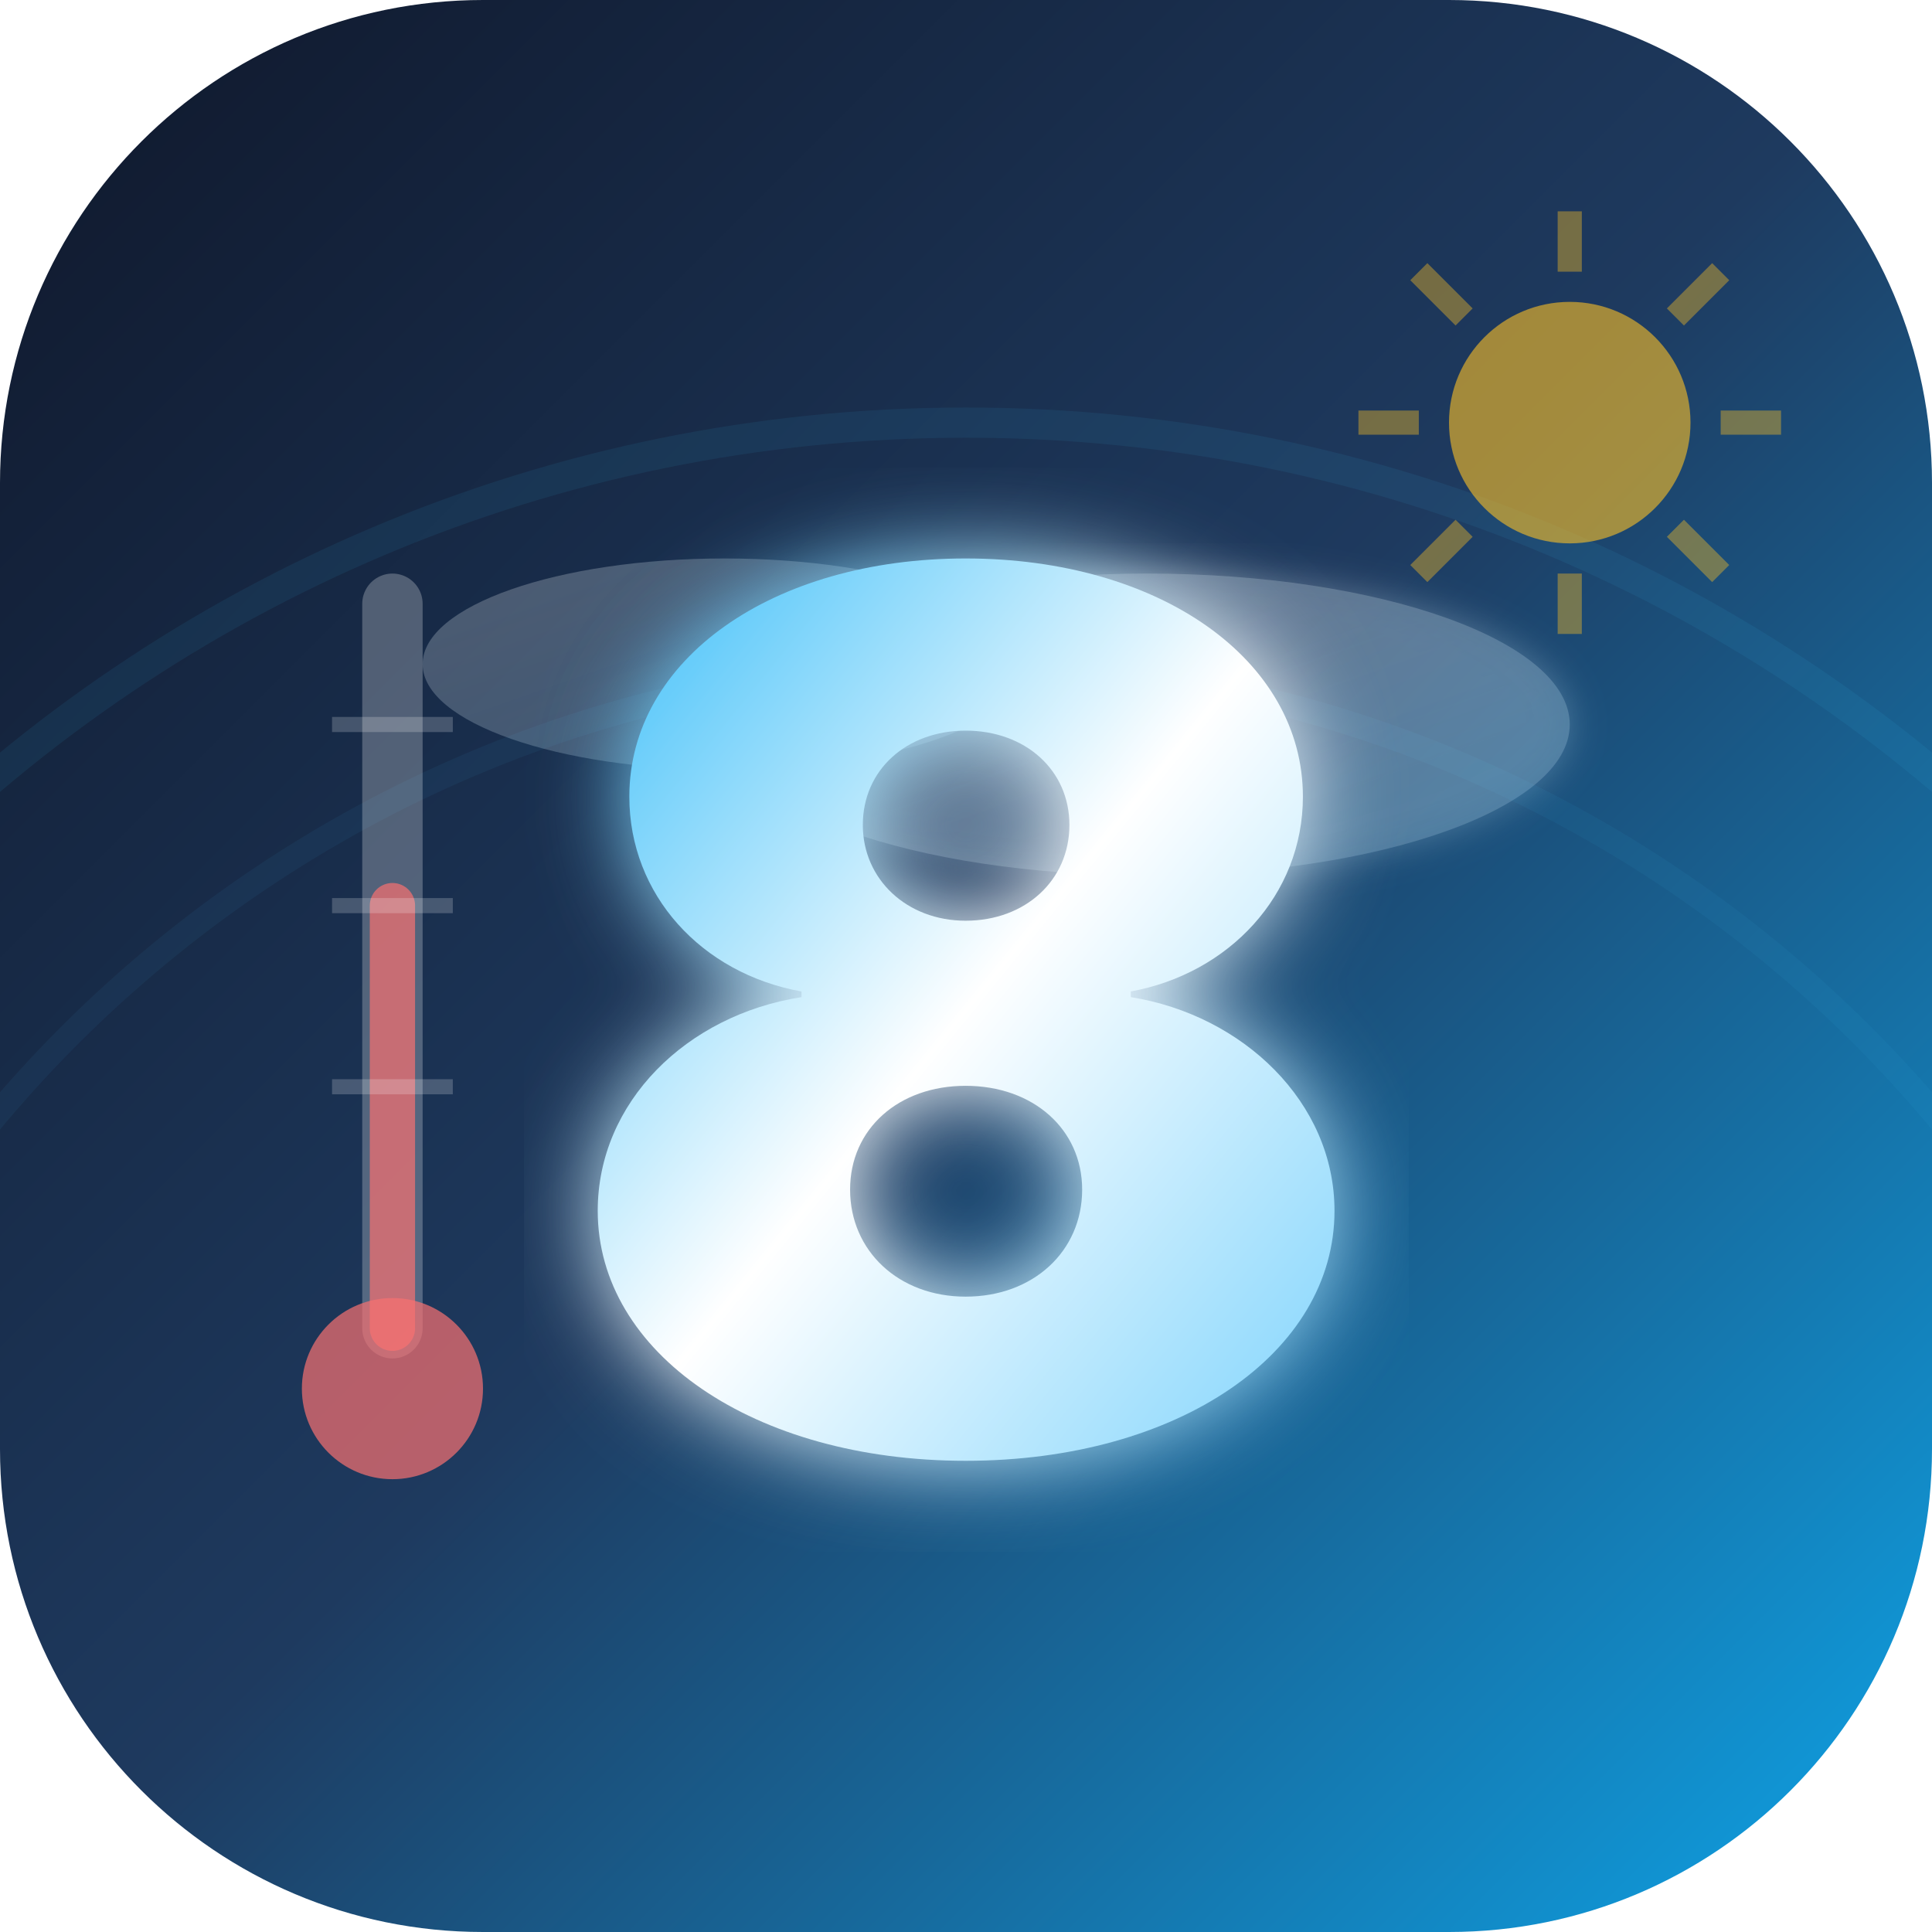
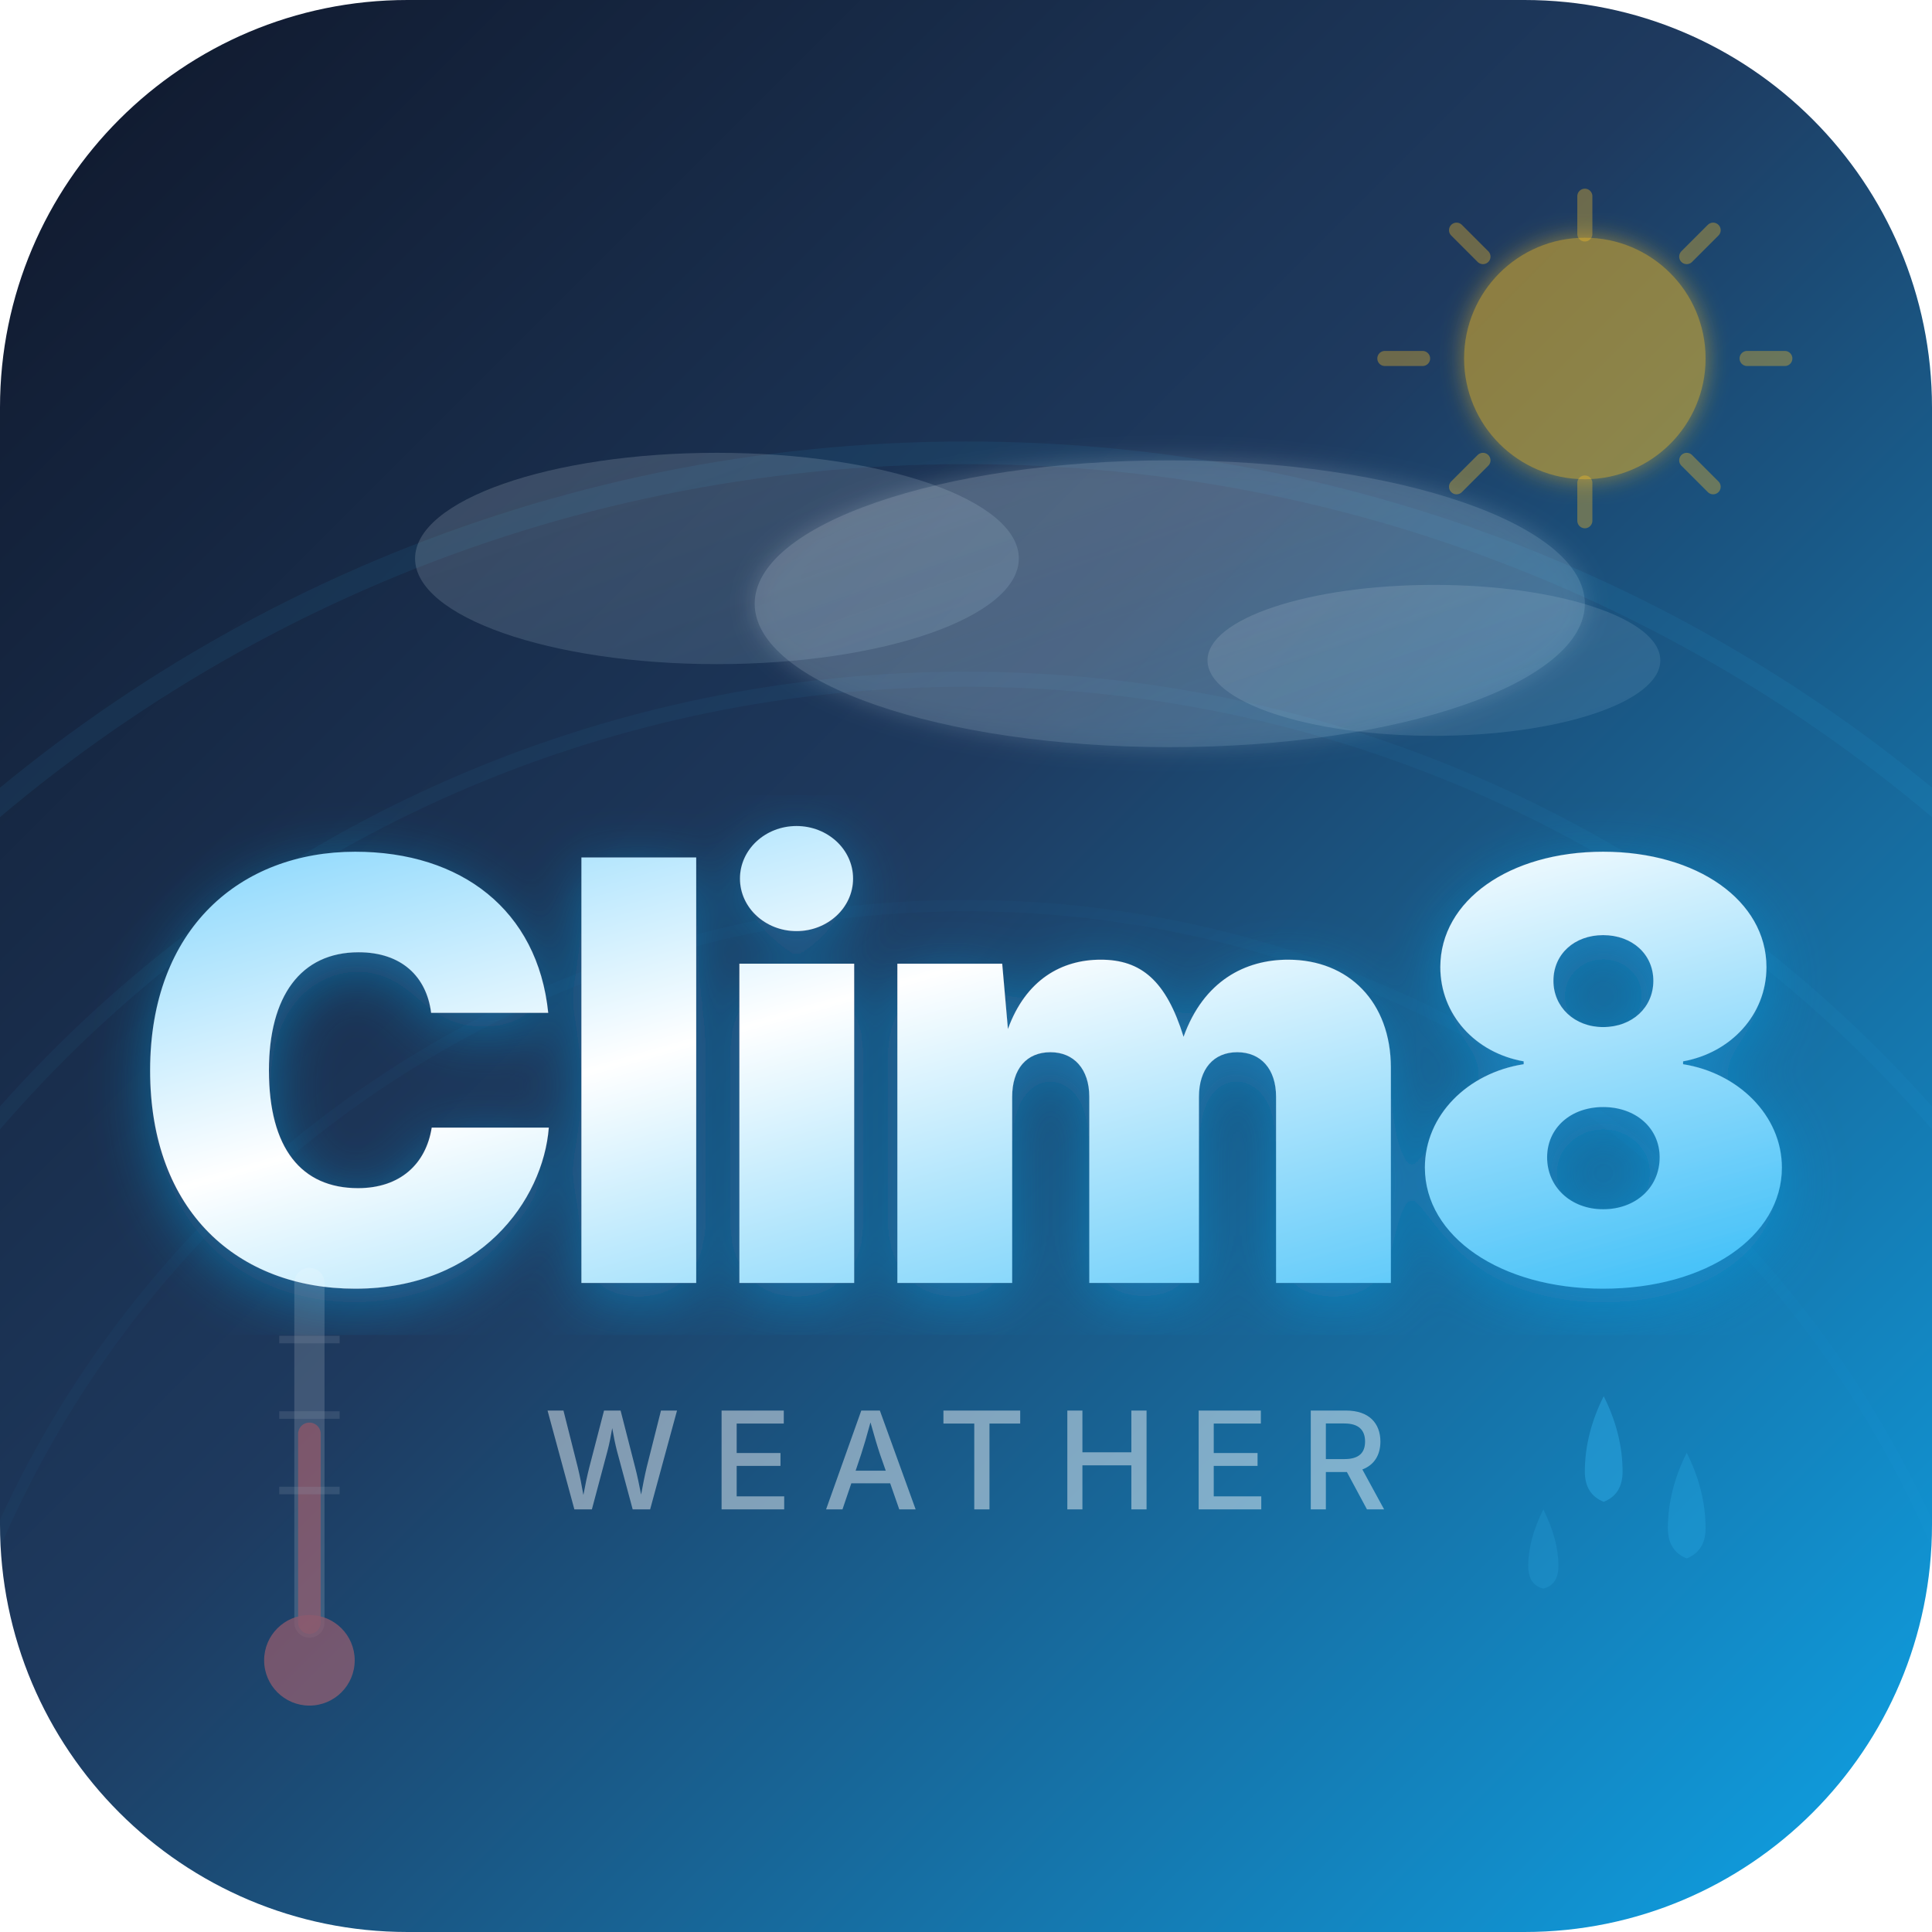
- <svg xmlns="http://www.w3.org/2000/svg" viewBox="0 0 64 64">
+ <svg xmlns="http://www.w3.org/2000/svg" viewBox="0 0 512 512">
  <defs>
    <linearGradient id="bg" x1="0%" y1="0%" x2="100%" y2="100%">
      <stop offset="0%" style="stop-color:#0f172a;stop-opacity:1" />
-       <stop offset="50%" style="stop-color:#1e3a5f;stop-opacity:1" />
+       <stop offset="45%" style="stop-color:#1e3a5f;stop-opacity:1" />
      <stop offset="100%" style="stop-color:#0ea5e9;stop-opacity:1" />
    </linearGradient>
-     <linearGradient id="eight" x1="0%" y1="0%" x2="100%" y2="100%">
-       <stop offset="0%" style="stop-color:#38bdf8;stop-opacity:1" />
-       <stop offset="50%" style="stop-color:#ffffff;stop-opacity:1" />
-       <stop offset="100%" style="stop-color:#7dd3fc;stop-opacity:1" />
+     <linearGradient id="textGrad" x1="0%" y1="0%" x2="100%" y2="100%">
+       <stop offset="0%" style="stop-color:#7dd3fc;stop-opacity:1" />
+       <stop offset="40%" style="stop-color:#ffffff;stop-opacity:1" />
+       <stop offset="100%" style="stop-color:#38bdf8;stop-opacity:1" />
    </linearGradient>
    <linearGradient id="cloud" x1="0%" y1="0%" x2="100%" y2="100%">
-       <stop offset="0%" style="stop-color:#ffffff;stop-opacity:0.95" />
-       <stop offset="100%" style="stop-color:#bae6fd;stop-opacity:0.8" />
+       <stop offset="0%" style="stop-color:#ffffff;stop-opacity:0.9" />
+       <stop offset="100%" style="stop-color:#bae6fd;stop-opacity:0.7" />
    </linearGradient>
    <filter id="glow">
-       <feGaussianBlur stdDeviation="1.5" result="blur" />
+       <feGaussianBlur stdDeviation="6" result="blur" />
      <feMerge>
        <feMergeNode in="blur" />
        <feMergeNode in="SourceGraphic" />
      </feMerge>
    </filter>
    <filter id="softglow">
-       <feGaussianBlur stdDeviation="0.6" result="blur" />
+       <feGaussianBlur stdDeviation="3" result="blur" />
      <feMerge>
        <feMergeNode in="blur" />
        <feMergeNode in="SourceGraphic" />
      </feMerge>
    </filter>
+     <filter id="txtShadow">
+       <feDropShadow dx="0" dy="4" stdDeviation="8" flood-color="#0ea5e9" flood-opacity="0.5" />
+     </filter>
  </defs>
-   <rect width="64" height="64" rx="16" fill="url(#bg)" />
-   <circle cx="32" cy="64" r="50" fill="none" stroke="rgba(56,189,248,0.08)" stroke-width="1" />
-   <circle cx="32" cy="64" r="42" fill="none" stroke="rgba(56,189,248,0.06)" stroke-width="0.8" />
-   <ellipse cx="38" cy="24" rx="14" ry="5" fill="url(#cloud)" opacity="0.35" filter="url(#softglow)" />
-   <ellipse cx="24" cy="22" rx="10" ry="3.5" fill="url(#cloud)" opacity="0.25" />
-   <text x="32" y="48" text-anchor="middle" font-family="'Inter','SF Pro Display',system-ui,sans-serif" font-weight="900" font-size="40" fill="url(#eight)" filter="url(#glow)" letter-spacing="-2">8</text>
-   <line x1="13" y1="20" x2="13" y2="44" stroke="rgba(255,255,255,0.25)" stroke-width="2" stroke-linecap="round" />
-   <circle cx="13" cy="46" r="3" fill="#f87171" opacity="0.7" />
-   <line x1="13" y1="30" x2="13" y2="44" stroke="#f87171" stroke-width="1.5" stroke-linecap="round" opacity="0.7" />
-   <line x1="11" y1="24" x2="15" y2="24" stroke="rgba(255,255,255,0.2)" stroke-width="0.5" />
-   <line x1="11" y1="30" x2="15" y2="30" stroke="rgba(255,255,255,0.2)" stroke-width="0.5" />
-   <line x1="11" y1="36" x2="15" y2="36" stroke="rgba(255,255,255,0.2)" stroke-width="0.5" />
-   <circle cx="52" cy="14" r="4" fill="#fbbf24" opacity="0.6" />
-   <g stroke="#fbbf24" stroke-width="0.8" opacity="0.4">
-     <line x1="52" y1="7" x2="52" y2="9" />
-     <line x1="52" y1="19" x2="52" y2="21" />
-     <line x1="45" y1="14" x2="47" y2="14" />
-     <line x1="57" y1="14" x2="59" y2="14" />
-     <line x1="47" y1="9" x2="48.5" y2="10.5" />
-     <line x1="55.5" y1="17.5" x2="57" y2="19" />
-     <line x1="47" y1="19" x2="48.5" y2="17.5" />
-     <line x1="55.5" y1="10.5" x2="57" y2="9" />
+   <rect width="512" height="512" rx="108" fill="url(#bg)" />
+   <circle cx="256" cy="520" r="400" fill="none" stroke="rgba(56,189,248,0.07)" stroke-width="6" />
+   <circle cx="256" cy="520" r="340" fill="none" stroke="rgba(56,189,248,0.05)" stroke-width="4" />
+   <circle cx="256" cy="520" r="280" fill="none" stroke="rgba(56,189,248,0.03)" stroke-width="3" />
+   <ellipse cx="310" cy="160" rx="110" ry="38" fill="url(#cloud)" opacity="0.25" filter="url(#softglow)" />
+   <ellipse cx="190" cy="148" rx="80" ry="28" fill="url(#cloud)" opacity="0.18" />
+   <ellipse cx="380" cy="175" rx="60" ry="20" fill="url(#cloud)" opacity="0.15" />
+   <circle cx="420" cy="95" r="32" fill="#fbbf24" opacity="0.5" filter="url(#softglow)" />
+   <g stroke="#fbbf24" stroke-width="4" opacity="0.35" stroke-linecap="round">
+     <line x1="420" y1="52" x2="420" y2="62" />
+     <line x1="420" y1="128" x2="420" y2="138" />
+     <line x1="377" y1="95" x2="367" y2="95" />
+     <line x1="463" y1="95" x2="473" y2="95" />
+     <line x1="393" y1="68" x2="386" y2="61" />
+     <line x1="447" y1="122" x2="454" y2="129" />
+     <line x1="393" y1="122" x2="386" y2="129" />
+     <line x1="447" y1="68" x2="454" y2="61" />
+   </g>
+   <text x="256" y="340" text-anchor="middle" font-family="'Inter','SF Pro Display','Segoe UI',system-ui,sans-serif" font-weight="900" font-size="155" fill="url(#textGrad)" filter="url(#txtShadow)" letter-spacing="-4">Clim8</text>
+   <text x="256" y="400" text-anchor="middle" font-family="'Inter','SF Pro Display',system-ui,sans-serif" font-weight="500" font-size="36" fill="rgba(255,255,255,0.45)" letter-spacing="8">WEATHER</text>
+   <g opacity="0.5">
+     <line x1="82" y1="340" x2="82" y2="430" stroke="rgba(255,255,255,0.3)" stroke-width="8" stroke-linecap="round" />
+     <circle cx="82" cy="440" r="12" fill="#f87171" opacity="0.8" />
+     <line x1="82" y1="380" x2="82" y2="430" stroke="#f87171" stroke-width="6" stroke-linecap="round" opacity="0.8" />
+     <line x1="74" y1="355" x2="90" y2="355" stroke="rgba(255,255,255,0.2)" stroke-width="2" />
+     <line x1="74" y1="375" x2="90" y2="375" stroke="rgba(255,255,255,0.2)" stroke-width="2" />
+     <line x1="74" y1="395" x2="90" y2="395" stroke="rgba(255,255,255,0.2)" stroke-width="2" />
+   </g>
+   <g fill="rgba(56,189,248,0.35)">
+     <path d="M420,390 Q420,380 425,370 Q430,380 430,390 Q430,396 425,398 Q420,396 420,390Z" />
+     <path d="M442,405 Q442,395 447,385 Q452,395 452,405 Q452,411 447,413 Q442,411 442,405Z" opacity="0.6" />
+     <path d="M405,415 Q405,408 409,400 Q413,408 413,415 Q413,420 409,421 Q405,420 405,415Z" opacity="0.45" />
  </g>
</svg>
